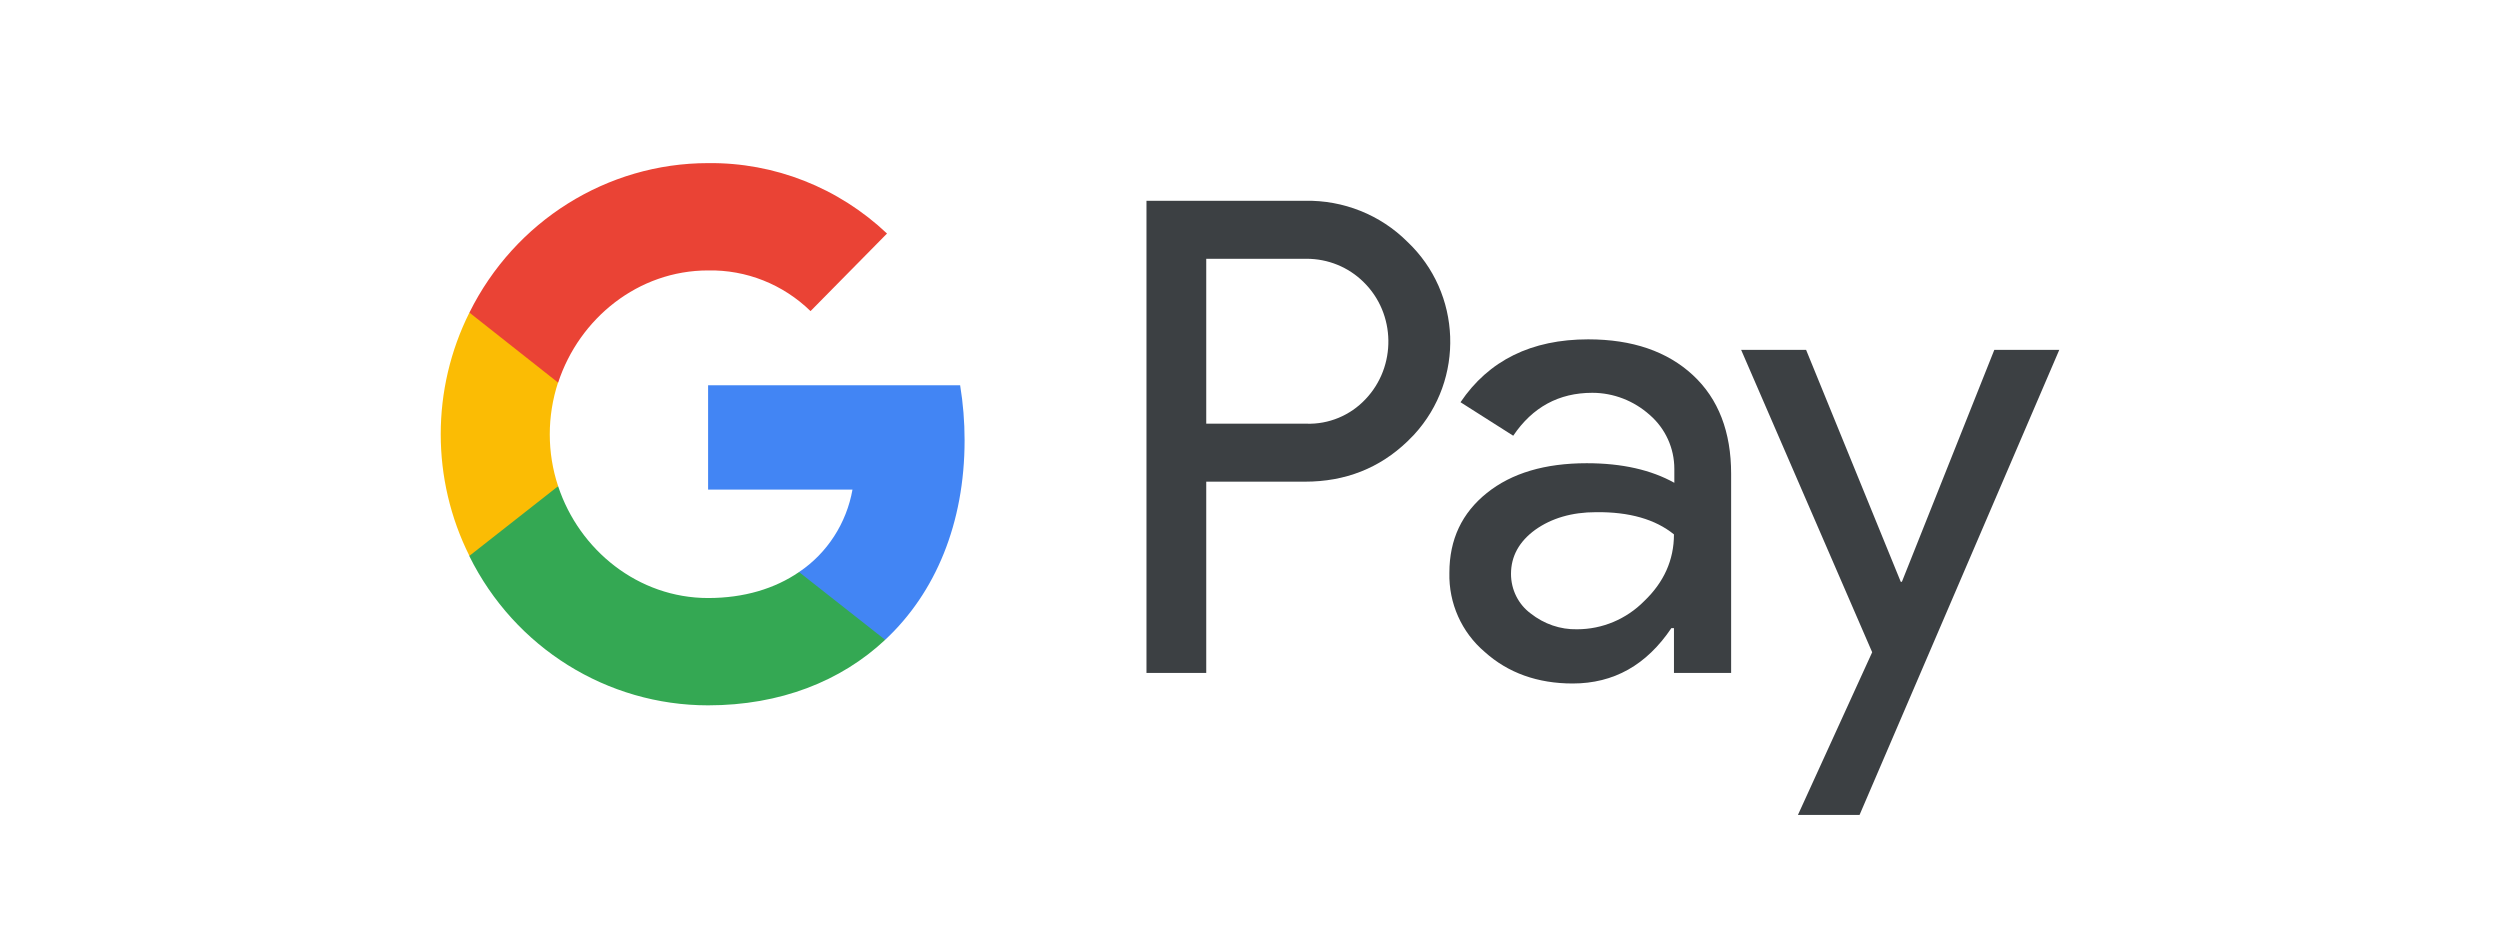
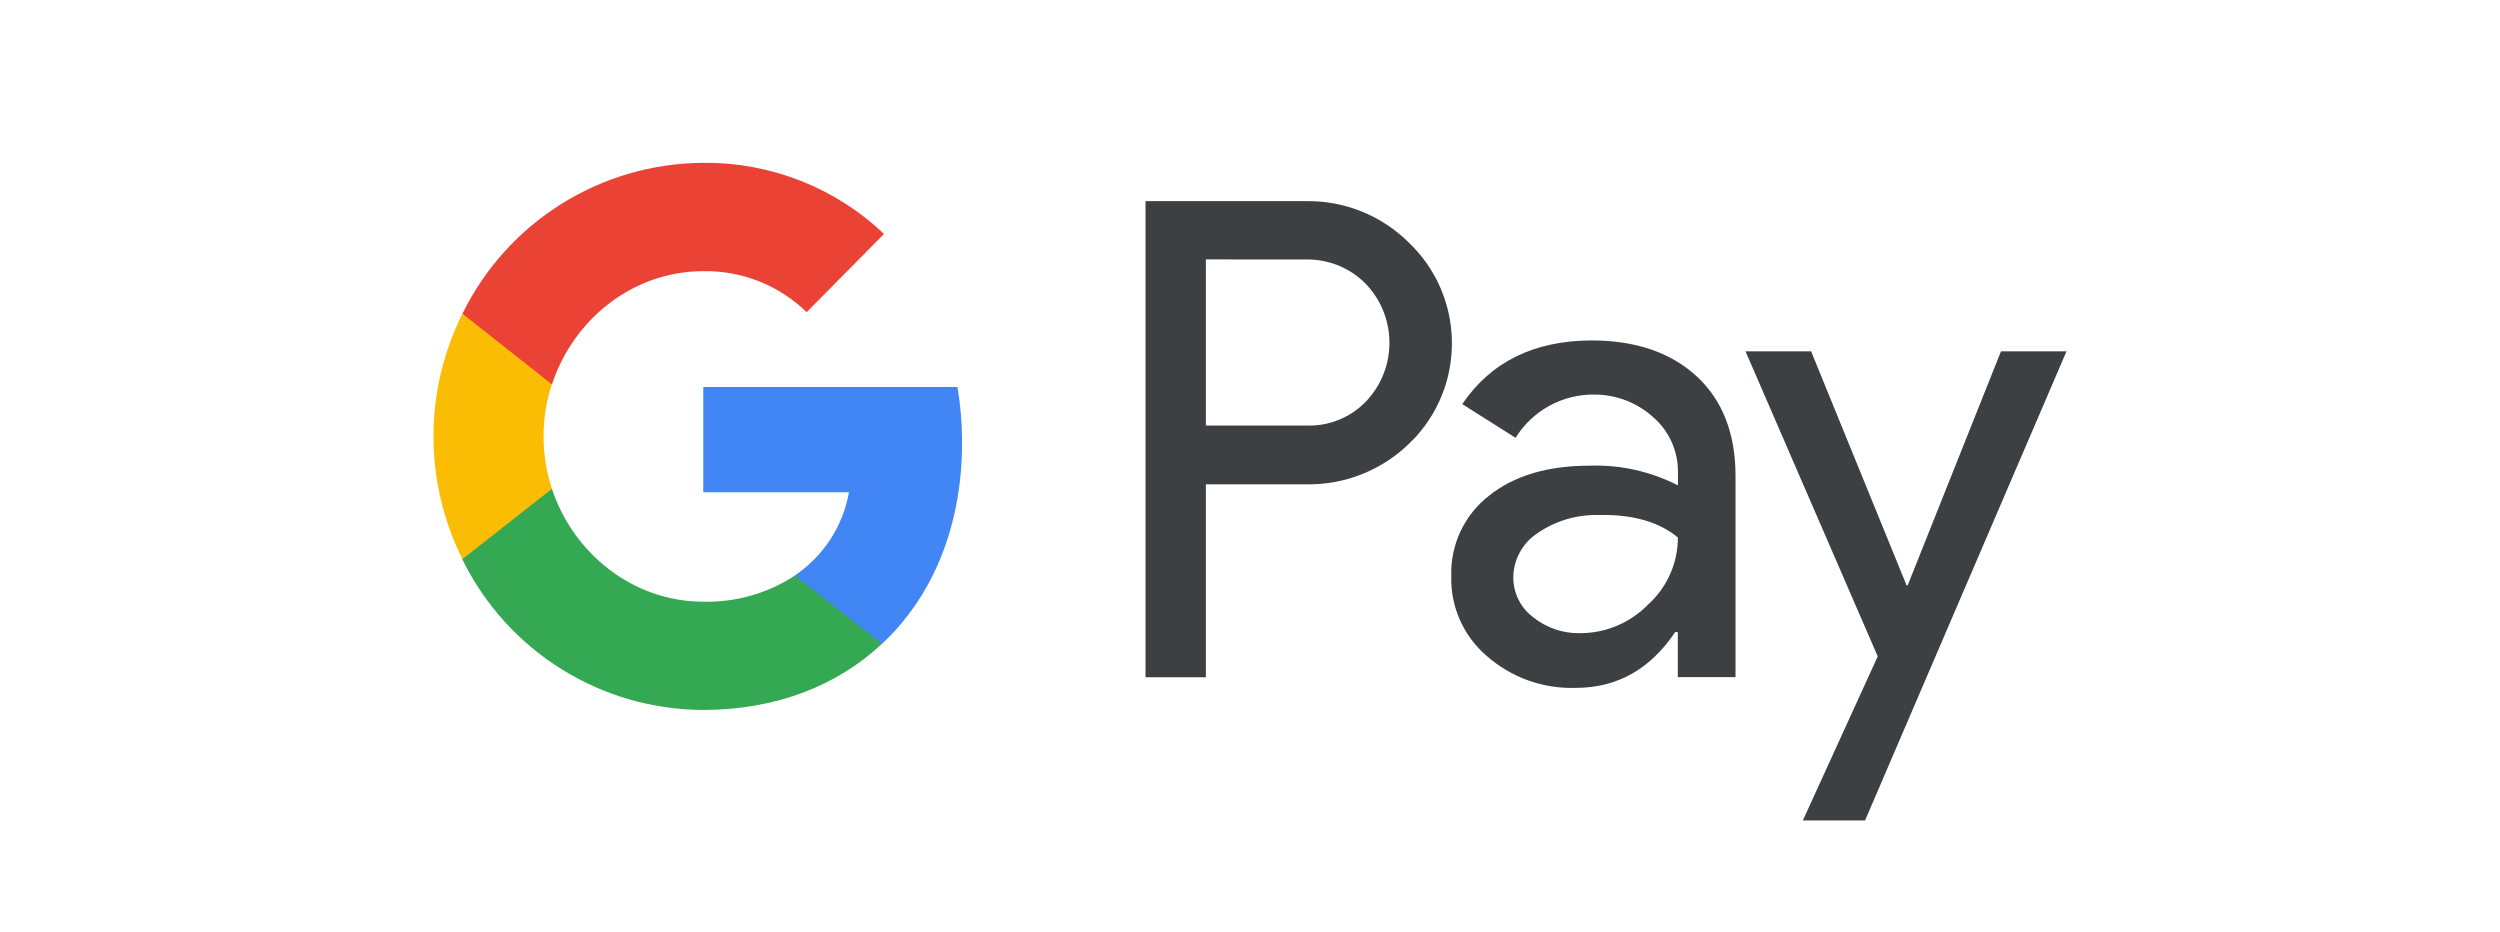
- <svg xmlns="http://www.w3.org/2000/svg" version="1.1" x="0px" y="0px" viewBox="0 0 323.129 120.41" style="enable-background:new 0 0 323.129 120.41;" xml:space="preserve">
-   <g id="google-pay">
-     <g id="Page-1">
-       <g id="GooglePay_mark_800_gray">
-         <g id="GPay-logo" transform="translate(48.75904, 76.98113)">
-           <g id="Pay" transform="translate(143.5699, 7.624798)">
-             <path id="Shape" style="fill:#3C4043;" d="M-36.42-22.349V2.375h-7.725v-61.03h20.487c4.942-0.097,9.74,1.801,13.242,5.305       c7.005,6.619,7.437,17.764,0.864,24.918c-0.288,0.292-0.576,0.584-0.864,0.876c-3.598,3.455-8.012,5.207-13.242,5.207H-36.42z        M-36.42-51.16v21.317h12.954c2.879,0.097,5.661-1.071,7.629-3.163c4.03-4.234,3.934-11.048-0.24-15.136       c-1.967-1.947-4.606-3.017-7.389-3.017H-36.42z" />
-             <path style="fill:#3C4043;" d="M12.95-40.745c5.709,0,10.219,1.557,13.53,4.623c3.311,3.066,4.942,7.349,4.942,12.751V2.375       h-7.389v-5.792h-0.336c-3.215,4.769-7.437,7.154-12.762,7.154c-4.51,0-8.348-1.363-11.371-4.088       c-2.975-2.531-4.654-6.278-4.558-10.22c0-4.331,1.631-7.738,4.846-10.318c3.215-2.579,7.533-3.845,12.906-3.845       c4.606,0,8.348,0.876,11.323,2.531v-1.801c0-2.677-1.151-5.207-3.167-6.96c-2.063-1.849-4.702-2.871-7.437-2.871       c-4.318,0-7.725,1.849-10.219,5.548l-6.813-4.331C0.092-38.02,5.609-40.745,12.95-40.745z M2.97-10.425       c0,2.044,0.96,3.942,2.543,5.11C7.24-3.952,9.351-3.222,11.51-3.271c3.263,0,6.381-1.314,8.684-3.65       c2.543-2.433,3.838-5.305,3.838-8.614c-2.399-1.947-5.757-2.92-10.075-2.871c-3.119,0-5.757,0.779-7.868,2.287       C4.026-14.611,2.97-12.713,2.97-10.425z" />
-             <polygon id="Path" style="fill-rule:evenodd;clip-rule:evenodd;fill:#3C4043;" points="73.835,-39.383 48.022,20.722        40.058,20.722 49.653,-0.302 32.717,-39.383 41.113,-39.383 53.348,-9.403 53.492,-9.403 65.438,-39.383      " />
-           </g>
-           <g id="Super-G">
-             <path style="fill-rule:evenodd;clip-rule:evenodd;fill:#4285F4;" d="M75.916-20.078c0-2.385-0.192-4.769-0.576-7.106H42.763       v13.481h18.664c-0.768,4.331-3.263,8.225-6.909,10.658v8.76h11.131C72.173-0.367,75.916-9.371,75.916-20.078z" />
-             <path style="fill-rule:evenodd;clip-rule:evenodd;fill:#34A853;" d="M42.763,14.185c9.308,0,17.176-3.115,22.886-8.468       l-11.131-8.76c-3.119,2.141-7.101,3.358-11.755,3.358c-9.02,0-16.649-6.181-19.383-14.454H11.912v9.052       C17.766,6.739,29.712,14.185,42.763,14.185z" />
-             <path style="fill-rule:evenodd;clip-rule:evenodd;fill:#FBBC04;" d="M23.379-14.14c-1.439-4.331-1.439-9.052,0-13.432v-9.004       H11.912c-4.942,9.88-4.942,21.56,0,31.44L23.379-14.14z" />
-             <path style="fill-rule:evenodd;clip-rule:evenodd;fill:#EA4335;" d="M42.763-42.027c4.942-0.097,9.692,1.801,13.242,5.256       l9.884-10.026c-6.285-5.938-14.537-9.198-23.126-9.101c-13.05,0-24.997,7.495-30.85,19.321l11.467,9.052       C26.114-35.846,33.743-42.027,42.763-42.027z" />
-           </g>
-         </g>
-       </g>
-     </g>
-   </g>
-   <g id="Ebene_1">
- </g>
+ <svg xmlns="http://www.w3.org/2000/svg" viewBox="0 0 323.13 120.41">
+   <defs>
+     <style>.a,.b{fill:#3c4043;}.b,.c,.d,.e,.f{fill-rule:evenodd;}.c{fill:#4285f4;}.d{fill:#34a853;}.e{fill:#fbbc04;}.f{fill:#ea4335;}.g{fill:none;}</style>
+   </defs>
+   <path class="a" d="M155.86,62.6V87.54h-7.8V26h20.67a18.43,18.43,0,0,1,13.37,5.36A18,18,0,0,1,183,56.46l-.87.88a18.6,18.6,0,0,1-13.37,5.26Zm0-29.07V55h13.07a10.14,10.14,0,0,0,7.7-3.19,11,11,0,0,0-.25-15.27,10.54,10.54,0,0,0-7.45-3Z" />
+   <path class="a" d="M205.67,44c5.76,0,10.31,1.57,13.65,4.66s5,7.41,5,12.86v26h-7.46V81.7h-.34c-3.24,4.81-7.5,7.21-12.87,7.21a16.59,16.59,0,0,1-11.48-4.12,13.08,13.08,0,0,1-4.59-10.31,12.65,12.65,0,0,1,4.88-10.41c3.25-2.6,7.61-3.88,13-3.88a23.2,23.2,0,0,1,11.42,2.55V60.93a9.3,9.3,0,0,0-3.19-7A11.29,11.29,0,0,0,206.2,51a11.82,11.82,0,0,0-10.31,5.59L189,52.23Q194.54,44.06,205.67,44ZM195.6,74.63a6.39,6.39,0,0,0,2.57,5.15,9.38,9.38,0,0,0,6.05,2.06A12.27,12.27,0,0,0,213,78.16a11.67,11.67,0,0,0,3.87-8.69c-2.42-2-5.81-3-10.16-2.9a13.36,13.36,0,0,0-7.94,2.31A6.91,6.91,0,0,0,195.6,74.63Z" />
+   <polygon class="b" points="267.1 45.41 241.06 106.05 233.02 106.05 242.7 84.84 225.61 45.41 234.09 45.41 246.43 75.66 246.57 75.66 258.63 45.41 267.1 45.41" />
+   <path class="c" d="M124.35,57.19a44.09,44.09,0,0,0-.59-7.17H90.9V63.63h18.83a16.44,16.44,0,0,1-7,10.75v8.84H114C120.57,77.08,124.35,68,124.35,57.19Z" />
+   <path class="d" d="M90.9,91.76c9.39,0,17.33-3.14,23.09-8.54l-11.23-8.84A20.7,20.7,0,0,1,90.9,77.77c-9.1,0-16.8-6.24-19.56-14.58H59.77v9.13A34.77,34.77,0,0,0,90.9,91.76Z" />
+   <path class="e" d="M71.34,63.18a21.65,21.65,0,0,1,0-13.55V40.55H59.77a35.48,35.48,0,0,0,0,31.72Z" />
+   <path class="f" d="M90.9,35.05a18.65,18.65,0,0,1,13.36,5.3l10-10.11A33.38,33.38,0,0,0,90.9,21.05a34.83,34.83,0,0,0-31.13,19.5l11.57,9.13C74.1,41.28,81.8,35.05,90.9,35.05Z" />
+   <rect class="g" width="323.13" height="120.41" />
</svg>
